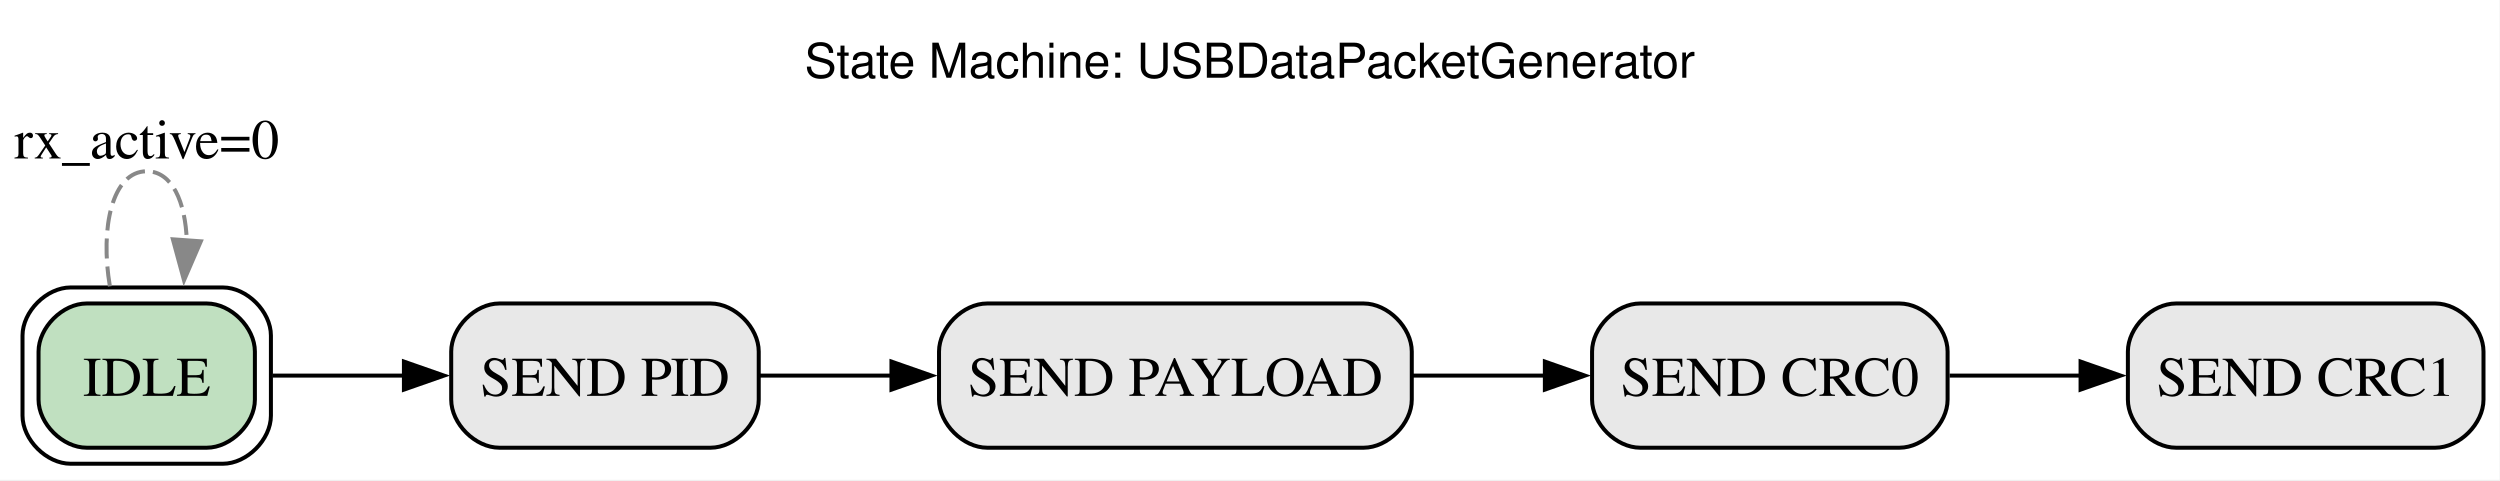
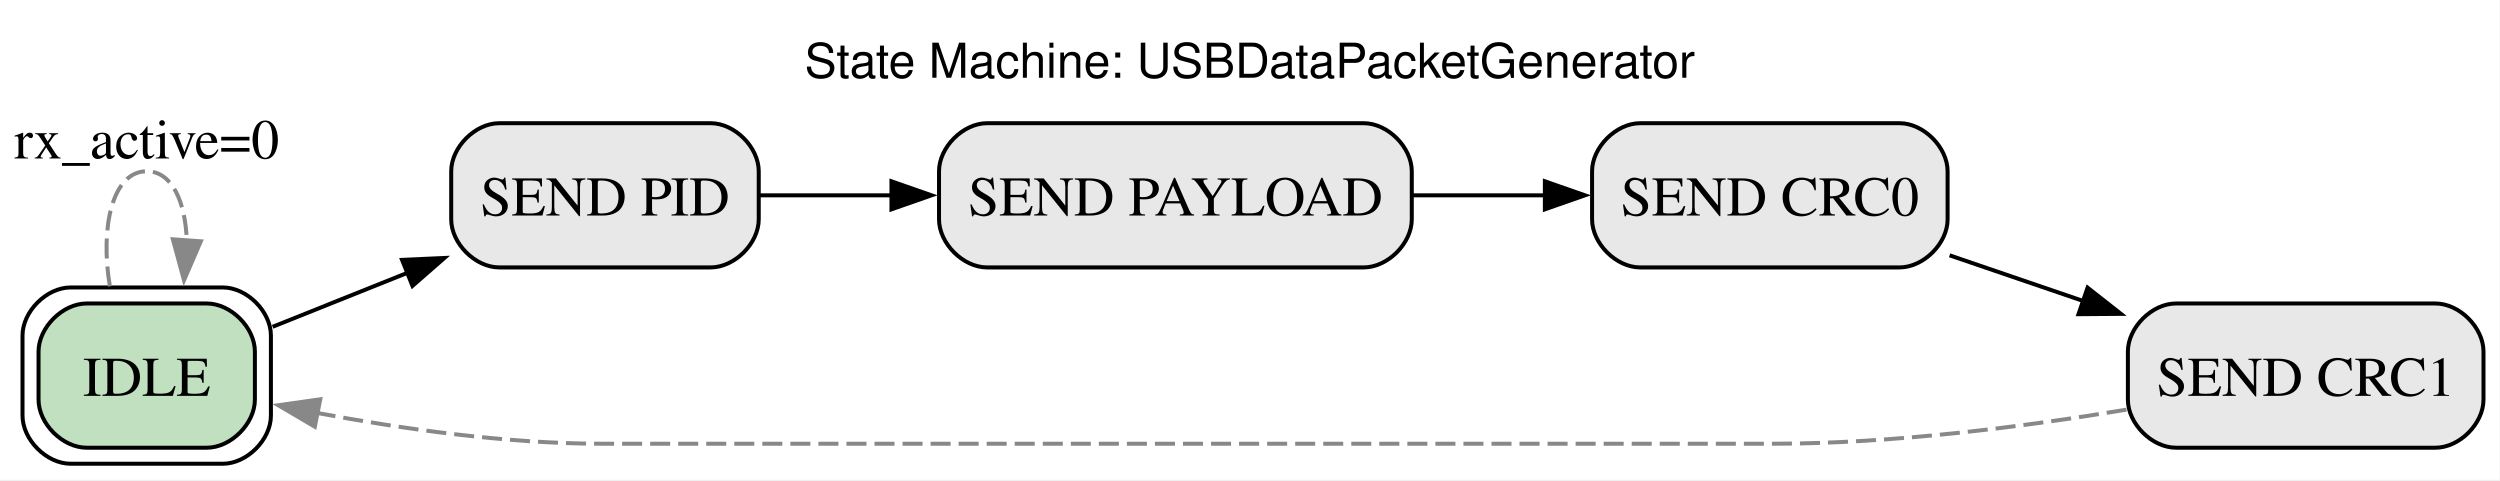
<svg xmlns="http://www.w3.org/2000/svg" width="624pt" height="120pt" viewBox="0.00 0.00 624.00 120.00">
  <g id="graph0" class="graph" transform="scale(1 1) rotate(0) translate(4 115.75)">
    <polygon fill="white" stroke="none" points="-4,4 -4,-115.75 619.88,-115.75 619.88,4 -4,4" />
    <text xml:space="preserve" text-anchor="middle" x="307.94" y="-96.35" font-family="Helvetica,sans-Serif" font-size="12.00">State Machine: USBDataPacketGenerator</text>
    <g id="node1" class="node">
      <path fill="#c0e0c0" stroke="black" d="M47.62,-40C47.62,-40 17.62,-40 17.62,-40 11.62,-40 5.62,-34 5.62,-28 5.62,-28 5.62,-16 5.62,-16 5.62,-10 11.62,-4 17.62,-4 17.62,-4 47.62,-4 47.62,-4 53.62,-4 59.62,-10 59.62,-16 59.62,-16 59.62,-28 59.62,-28 59.62,-34 53.62,-40 47.62,-40" />
      <path fill="none" stroke="black" d="M51.62,-44C51.62,-44 13.62,-44 13.62,-44 7.62,-44 1.62,-38 1.62,-32 1.62,-32 1.62,-12 1.62,-12 1.62,-6 7.62,0 13.62,0 13.62,0 51.62,0 51.62,0 57.62,0 63.62,-6 63.62,-12 63.62,-12 63.62,-32 63.62,-32 63.62,-38 57.62,-44 51.62,-44" />
      <text xml:space="preserve" text-anchor="middle" x="32.62" y="-16.95" font-family="Times,serif" font-size="14.00">IDLE</text>
    </g>
-     <g id="edge5" class="edge">
+     <g id="edge6" class="edge">
      <path fill="none" stroke="#888888" stroke-dasharray="5,2" d="M23.43,-44.28C20.94,-58.88 24,-73 32.62,-73 38.96,-73 42.29,-65.38 42.63,-55.56" />
      <polygon fill="#888888" stroke="#888888" points="46.13,-55.52 41.93,-45.79 39.15,-56.02 46.13,-55.52" />
      <text xml:space="preserve" text-anchor="middle" x="32.62" y="-76.2" font-family="Times,serif" font-size="14.00">rx_active=0</text>
    </g>
    <g id="node2" class="node">
-       <path fill="#e8e8e8" stroke="black" d="M173.38,-40C173.38,-40 120.62,-40 120.62,-40 114.62,-40 108.62,-34 108.62,-28 108.62,-28 108.62,-16 108.62,-16 108.62,-10 114.62,-4 120.62,-4 120.62,-4 173.38,-4 173.38,-4 179.38,-4 185.38,-10 185.38,-16 185.38,-16 185.38,-28 185.38,-28 185.38,-34 179.38,-40 173.38,-40" />
-       <text xml:space="preserve" text-anchor="middle" x="147" y="-16.95" font-family="Times,serif" font-size="14.00">SEND PID</text>
+       <path fill="#e8e8e8" stroke="black" d="M173.38,-85C173.38,-85 120.62,-85 120.62,-85 114.62,-85 108.62,-79 108.62,-73 108.62,-73 108.62,-61 108.62,-61 108.62,-55 114.62,-49 120.62,-49 120.62,-49 173.38,-49 173.38,-49 179.38,-49 185.38,-55 185.38,-61 185.38,-61 185.38,-73 185.38,-73 185.38,-79 179.38,-85 173.38,-85" />
+       <text xml:space="preserve" text-anchor="middle" x="147" y="-61.95" font-family="Times,serif" font-size="14.00">SEND PID</text>
    </g>
    <g id="edge1" class="edge">
-       <path fill="none" stroke="black" d="M64.04,-22C74.17,-22 85.72,-22 96.9,-22" />
-       <polygon fill="black" stroke="black" points="96.82,-25.5 106.82,-22 96.82,-18.5 96.82,-25.5" />
+       <path fill="none" stroke="black" d="M64.04,-34.18C74.49,-38.36 86.46,-43.16 97.96,-47.76" />
+       <polygon fill="black" stroke="black" points="96.35,-50.89 106.93,-51.36 98.95,-44.39 96.35,-50.89" />
    </g>
    <g id="node3" class="node">
-       <path fill="#e8e8e8" stroke="black" d="M336.38,-40C336.38,-40 242.38,-40 242.38,-40 236.38,-40 230.38,-34 230.38,-28 230.38,-28 230.38,-16 230.38,-16 230.38,-10 236.38,-4 242.38,-4 242.38,-4 336.38,-4 336.38,-4 342.38,-4 348.38,-10 348.38,-16 348.38,-16 348.38,-28 348.38,-28 348.38,-34 342.38,-40 336.38,-40" />
-       <text xml:space="preserve" text-anchor="middle" x="289.38" y="-16.95" font-family="Times,serif" font-size="14.00">SEND PAYLOAD</text>
+       <path fill="#e8e8e8" stroke="black" d="M336.38,-85C336.38,-85 242.38,-85 242.38,-85 236.38,-85 230.38,-79 230.38,-73 230.38,-73 230.38,-61 230.38,-61 230.38,-55 236.38,-49 242.38,-49 242.38,-49 336.38,-49 336.38,-49 342.38,-49 348.38,-55 348.38,-61 348.38,-61 348.38,-73 348.38,-73 348.38,-79 342.38,-85 336.38,-85" />
+       <text xml:space="preserve" text-anchor="middle" x="289.38" y="-61.95" font-family="Times,serif" font-size="14.00">SEND PAYLOAD</text>
    </g>
    <g id="edge2" class="edge">
-       <path fill="none" stroke="black" d="M185.62,-22C195.85,-22 207.27,-22 218.67,-22" />
-       <polygon fill="black" stroke="black" points="218.51,-25.5 228.51,-22 218.51,-18.5 218.51,-25.5" />
+       <path fill="none" stroke="black" d="M185.62,-67C195.85,-67 207.27,-67 218.67,-67" />
+       <polygon fill="black" stroke="black" points="218.51,-70.5 228.51,-67 218.51,-63.5 218.51,-70.5" />
    </g>
    <g id="node4" class="node">
-       <path fill="#e8e8e8" stroke="black" d="M470.12,-40C470.12,-40 405.38,-40 405.38,-40 399.38,-40 393.38,-34 393.38,-28 393.38,-28 393.38,-16 393.38,-16 393.38,-10 399.38,-4 405.38,-4 405.38,-4 470.12,-4 470.12,-4 476.12,-4 482.12,-10 482.12,-16 482.12,-16 482.12,-28 482.12,-28 482.12,-34 476.12,-40 470.12,-40" />
-       <text xml:space="preserve" text-anchor="middle" x="437.75" y="-16.95" font-family="Times,serif" font-size="14.00">SEND CRC0</text>
+       <path fill="#e8e8e8" stroke="black" d="M470.12,-85C470.12,-85 405.38,-85 405.38,-85 399.38,-85 393.38,-79 393.38,-73 393.38,-73 393.38,-61 393.38,-61 393.38,-55 399.38,-49 405.38,-49 405.38,-49 470.12,-49 470.12,-49 476.12,-49 482.12,-55 482.12,-61 482.12,-61 482.12,-73 482.12,-73 482.12,-79 476.12,-85 470.12,-85" />
+       <text xml:space="preserve" text-anchor="middle" x="437.75" y="-61.95" font-family="Times,serif" font-size="14.00">SEND CRC0</text>
    </g>
    <g id="edge3" class="edge">
-       <path fill="none" stroke="black" d="M348.65,-22C359.54,-22 370.89,-22 381.68,-22" />
-       <polygon fill="black" stroke="black" points="381.6,-25.5 391.6,-22 381.6,-18.5 381.6,-25.5" />
+       <path fill="none" stroke="black" d="M348.65,-67C359.54,-67 370.89,-67 381.68,-67" />
+       <polygon fill="black" stroke="black" points="381.6,-70.5 391.6,-67 381.6,-63.5 381.6,-70.5" />
    </g>
    <g id="node5" class="node">
      <path fill="#e8e8e8" stroke="black" d="M603.88,-40C603.88,-40 539.12,-40 539.12,-40 533.12,-40 527.12,-34 527.12,-28 527.12,-28 527.12,-16 527.12,-16 527.12,-10 533.12,-4 539.12,-4 539.12,-4 603.88,-4 603.88,-4 609.88,-4 615.88,-10 615.88,-16 615.88,-16 615.88,-28 615.88,-28 615.88,-34 609.88,-40 603.88,-40" />
      <text xml:space="preserve" text-anchor="middle" x="571.5" y="-16.95" font-family="Times,serif" font-size="14.00">SEND CRC1</text>
    </g>
    <g id="edge4" class="edge">
-       <path fill="none" stroke="black" d="M482.62,-22C493.18,-22 504.58,-22 515.57,-22" />
-       <polygon fill="black" stroke="black" points="515.31,-25.5 525.31,-22 515.31,-18.5 515.31,-25.5" />
+       <path fill="none" stroke="black" d="M482.62,-52.02C493.4,-48.33 505.06,-44.35 516.27,-40.52" />
+       <polygon fill="black" stroke="black" points="517.06,-43.95 525.39,-37.41 514.79,-37.33 517.06,-43.95" />
+     </g>
+     <g id="edge5" class="edge">
+       <path fill="none" stroke="#888888" stroke-dasharray="5,2" d="M526.77,-13.5C501.21,-9.25 468.27,-5 438.75,-5 146,-5 146,-5 146,-5 122.36,-5 96.23,-8.72 75.12,-12.69" />
+       <polygon fill="#888888" stroke="#888888" points="74.58,-9.23 65.45,-14.6 75.94,-16.09 74.58,-9.23" />
    </g>
  </g>
</svg>
